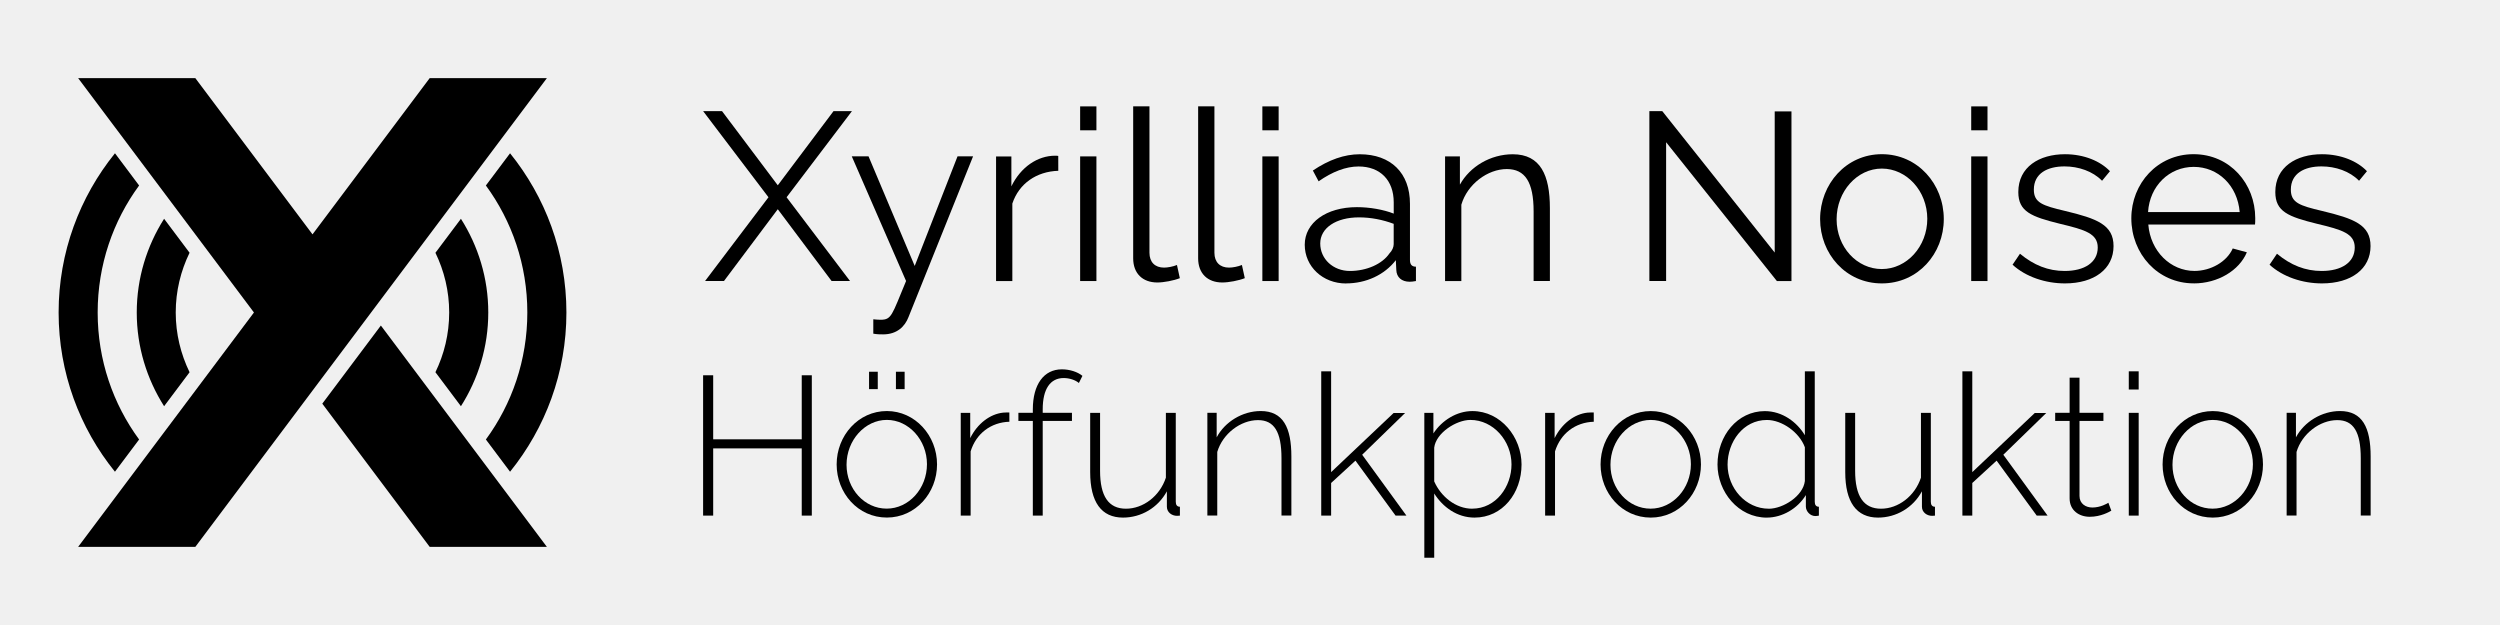
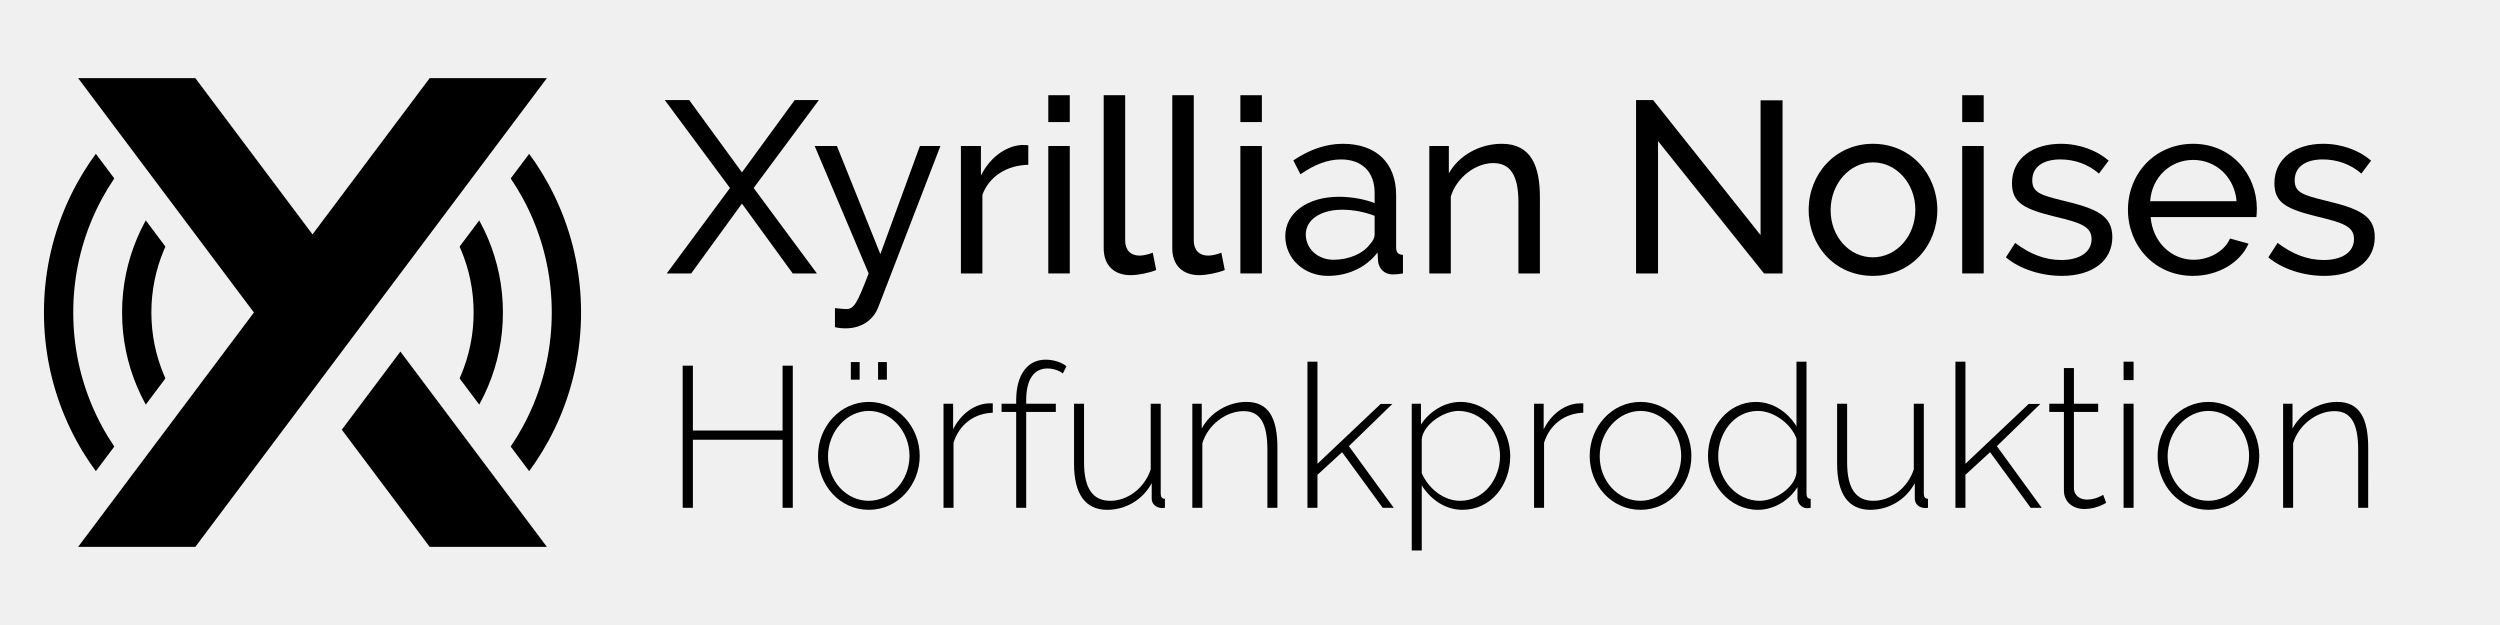
- <svg xmlns="http://www.w3.org/2000/svg" id="svg8" version="1.1" viewBox="0 0 67.733 16.933" height="64" width="256">
-   <defs id="defs2" />
-   <g transform="translate(0,-280.0666)" id="layer1">
-     <path id="path28" d="m 2.117,282.183 4.763,6.35 -4.763,6.35 h 3.175 l 9.525,-12.7 h -3.175 l -3.175,4.233 -3.175,-4.233 z m 8.202,6.703 -1.587,2.117 2.91,3.88 h 3.175 z" style="fill:#000000;fill-opacity:1;fill-rule:evenodd;stroke:none;stroke-width:0.265px;stroke-linecap:butt;stroke-linejoin:miter;stroke-opacity:1" />
-     <path style="color:#000000;font-style:normal;font-variant:normal;font-weight:normal;font-stretch:normal;font-size:medium;line-height:normal;font-family:sans-serif;font-variant-ligatures:normal;font-variant-position:normal;font-variant-caps:normal;font-variant-numeric:normal;font-variant-alternates:normal;font-feature-settings:normal;text-indent:0;text-align:start;text-decoration:none;text-decoration-line:none;text-decoration-style:solid;text-decoration-color:#000000;letter-spacing:normal;word-spacing:normal;text-transform:none;writing-mode:lr-tb;direction:ltr;text-orientation:mixed;dominant-baseline:auto;baseline-shift:baseline;text-anchor:start;white-space:normal;shape-padding:0;clip-rule:nonzero;display:inline;overflow:visible;visibility:visible;opacity:1;isolation:auto;mix-blend-mode:normal;color-interpolation:sRGB;color-interpolation-filters:linearRGB;solid-color:#000000;solid-opacity:1;vector-effect:none;fill:#000000;fill-opacity:1;fill-rule:nonzero;stroke:none;stroke-width:1.058;stroke-linecap:round;stroke-linejoin:round;stroke-miterlimit:4;stroke-dasharray:none;stroke-dashoffset:0;stroke-opacity:1;color-rendering:auto;image-rendering:auto;shape-rendering:auto;text-rendering:auto;enable-background:accumulate" d="m 3.115,284.219 c -0.954,1.181 -1.527,2.681 -1.527,4.314 0,1.633 0.572,3.134 1.526,4.314 l 0.655,-0.873 c -0.706,-0.963 -1.123,-2.152 -1.123,-3.441 0,-1.289 0.417,-2.478 1.123,-3.441 z m 10.704,0 -0.655,0.873 c 0.706,0.963 1.123,2.152 1.123,3.441 0,1.289 -0.417,2.478 -1.123,3.441 l 0.655,0.873 c 0.954,-1.181 1.527,-2.682 1.527,-4.314 0,-1.633 -0.573,-3.133 -1.527,-4.314 z m -9.373,1.775 c -0.467,0.736 -0.741,1.606 -0.741,2.539 0,0.933 0.274,1.803 0.741,2.539 l 0.69,-0.92 c -0.237,-0.489 -0.375,-1.037 -0.375,-1.619 0,-0.582 0.137,-1.13 0.375,-1.619 z m 8.042,0 -0.691,0.921 c 0.237,0.489 0.373,1.036 0.373,1.618 0,0.582 -0.136,1.129 -0.373,1.618 l 0.691,0.921 c 0.467,-0.736 0.741,-1.605 0.741,-2.539 0,-0.933 -0.274,-1.803 -0.741,-2.539 z" id="path30" />
-     <g transform="translate(-3.489512,-21.27717)" aria-label="Xyrillian Noises" style="font-style:normal;font-variant:normal;font-weight:normal;font-stretch:normal;font-size:6.482px;line-height:7.202px;font-family:Raleway;-inkscape-font-specification:Raleway;text-align:start;letter-spacing:0px;word-spacing:0px;text-anchor:start;fill:#000000;fill-opacity:1;stroke:none;stroke-width:0.288px;stroke-linecap:butt;stroke-linejoin:miter;stroke-opacity:1" id="text16">
-       <path d="m 22.54,304.355 1.77,2.333 -1.718,2.269 h 0.512 l 1.458,-1.945 1.458,1.945 h 0.499 l -1.718,-2.269 1.77,-2.333 h -0.499 l -1.51,2.009 -1.51,-2.009 z" style="font-style:normal;font-variant:normal;font-weight:normal;font-stretch:normal;font-family:Raleway;-inkscape-font-specification:Raleway;text-align:start;text-anchor:start;stroke-width:0.288px" id="path19" />
-       <path d="m 27.15,310.384 c 0.11,0.019 0.181,0.019 0.266,0.019 0.376,0 0.59,-0.214 0.687,-0.467 l 1.75,-4.356 H 29.432 l -1.16,2.969 -1.251,-2.969 H 26.567 l 1.471,3.377 c -0.389,0.933 -0.389,1.05 -0.694,1.05 -0.058,0 -0.13,-0.006 -0.194,-0.013 z" style="font-style:normal;font-variant:normal;font-weight:normal;font-stretch:normal;font-family:Raleway;-inkscape-font-specification:Raleway;text-align:start;text-anchor:start;stroke-width:0.288px" id="path21" />
-       <path d="m 32.161,305.568 c -0.032,-0.006 -0.052,-0.006 -0.084,-0.006 -0.48,0 -0.933,0.311 -1.186,0.83 v -0.81 h -0.415 v 3.377 h 0.441 v -2.1 c 0.181,-0.544 0.655,-0.869 1.245,-0.888 z" style="font-style:normal;font-variant:normal;font-weight:normal;font-stretch:normal;font-family:Raleway;-inkscape-font-specification:Raleway;text-align:start;text-anchor:start;stroke-width:0.288px" id="path23" />
-       <path d="m 33.195,308.958 v -3.377 h -0.441 v 3.377 z m 0,-4.084 v -0.648 h -0.441 v 0.648 z" style="font-style:normal;font-variant:normal;font-weight:normal;font-stretch:normal;font-family:Raleway;-inkscape-font-specification:Raleway;text-align:start;text-anchor:start;stroke-width:0.288px" id="path25" />
-       <path d="m 34.191,308.342 c 0,0.408 0.253,0.655 0.655,0.655 0.175,0 0.447,-0.052 0.609,-0.117 l -0.078,-0.357 c -0.11,0.045 -0.253,0.071 -0.35,0.071 -0.246,0 -0.395,-0.149 -0.395,-0.402 v -3.967 h -0.441 z" style="font-style:normal;font-variant:normal;font-weight:normal;font-stretch:normal;font-family:Raleway;-inkscape-font-specification:Raleway;text-align:start;text-anchor:start;stroke-width:0.288px" id="path27" />
-       <path d="m 35.951,308.342 c 0,0.408 0.253,0.655 0.655,0.655 0.175,0 0.447,-0.052 0.609,-0.117 l -0.078,-0.357 c -0.11,0.045 -0.253,0.071 -0.35,0.071 -0.246,0 -0.395,-0.149 -0.395,-0.402 v -3.967 h -0.441 z" style="font-style:normal;font-variant:normal;font-weight:normal;font-stretch:normal;font-family:Raleway;-inkscape-font-specification:Raleway;text-align:start;text-anchor:start;stroke-width:0.288px" id="path29" />
-       <path d="m 38.132,308.958 v -3.377 h -0.441 v 3.377 z m 0,-4.084 v -0.648 h -0.441 v 0.648 z" style="font-style:normal;font-variant:normal;font-weight:normal;font-stretch:normal;font-family:Raleway;-inkscape-font-specification:Raleway;text-align:start;text-anchor:start;stroke-width:0.288px" id="path31" />
-       <path d="m 39.959,309.022 c 0.538,0 1.037,-0.227 1.348,-0.629 l 0.013,0.266 c 0.006,0.194 0.143,0.318 0.363,0.318 0.045,0 0.097,-0.006 0.169,-0.019 v -0.389 c -0.11,0 -0.162,-0.058 -0.162,-0.181 v -1.523 c 0,-0.836 -0.519,-1.342 -1.361,-1.342 -0.415,0 -0.836,0.149 -1.27,0.441 l 0.156,0.292 c 0.369,-0.259 0.739,-0.402 1.082,-0.402 0.59,0 0.953,0.376 0.953,0.972 v 0.305 c -0.279,-0.11 -0.655,-0.175 -0.998,-0.175 -0.83,0 -1.413,0.421 -1.413,1.018 0,0.59 0.486,1.05 1.121,1.05 z m 0.104,-0.337 c -0.454,0 -0.804,-0.324 -0.804,-0.745 0,-0.421 0.428,-0.707 1.05,-0.707 0.324,0 0.648,0.065 0.94,0.175 v 0.551 c 0,0.078 -0.039,0.175 -0.117,0.253 -0.194,0.285 -0.616,0.473 -1.07,0.473 z" style="font-style:normal;font-variant:normal;font-weight:normal;font-stretch:normal;font-family:Raleway;-inkscape-font-specification:Raleway;text-align:start;text-anchor:start;stroke-width:0.288px" id="path33" />
-       <path d="m 45.481,306.981 c 0,-0.888 -0.253,-1.458 -1.005,-1.458 -0.603,0 -1.16,0.331 -1.433,0.823 v -0.765 h -0.402 v 3.377 h 0.441 v -2.068 c 0.162,-0.557 0.713,-0.966 1.232,-0.966 0.493,0 0.726,0.35 0.726,1.147 v 1.886 h 0.441 z" style="font-style:normal;font-variant:normal;font-weight:normal;font-stretch:normal;font-family:Raleway;-inkscape-font-specification:Raleway;text-align:start;text-anchor:start;stroke-width:0.288px" id="path35" />
-       <path d="m 51.631,308.958 h 0.395 v -4.596 h -0.454 v 3.824 l -3.046,-3.831 h -0.35 v 4.602 h 0.454 v -3.76 z" style="font-style:normal;font-variant:normal;font-weight:normal;font-stretch:normal;font-family:Raleway;-inkscape-font-specification:Raleway;text-align:start;text-anchor:start;stroke-width:0.288px" id="path37" />
-       <path d="m 54.474,309.022 c 0.979,0 1.679,-0.804 1.679,-1.744 0,-0.946 -0.707,-1.757 -1.679,-1.757 -0.966,0 -1.672,0.81 -1.672,1.757 0,0.94 0.694,1.744 1.672,1.744 z m -1.225,-1.737 c 0,-0.758 0.557,-1.374 1.225,-1.374 0.674,0 1.232,0.609 1.232,1.361 0,0.752 -0.557,1.361 -1.232,1.361 -0.674,0 -1.225,-0.596 -1.225,-1.348 z" style="font-style:normal;font-variant:normal;font-weight:normal;font-stretch:normal;font-family:Raleway;-inkscape-font-specification:Raleway;text-align:start;text-anchor:start;stroke-width:0.288px" id="path39" />
-       <path d="m 57.337,308.958 v -3.377 h -0.441 v 3.377 z m 0,-4.084 v -0.648 h -0.441 v 0.648 z" style="font-style:normal;font-variant:normal;font-weight:normal;font-stretch:normal;font-family:Raleway;-inkscape-font-specification:Raleway;text-align:start;text-anchor:start;stroke-width:0.288px" id="path41" />
-       <path d="m 59.436,309.022 c 0.797,0 1.316,-0.395 1.316,-1.011 0,-0.577 -0.447,-0.745 -1.316,-0.953 -0.603,-0.143 -0.843,-0.22 -0.843,-0.577 0,-0.441 0.369,-0.629 0.83,-0.629 0.382,0 0.765,0.13 1.018,0.389 l 0.214,-0.259 c -0.259,-0.272 -0.7,-0.46 -1.219,-0.46 -0.694,0 -1.264,0.344 -1.264,1.024 0,0.532 0.35,0.668 1.134,0.862 0.681,0.162 1.018,0.266 1.018,0.642 0,0.402 -0.357,0.635 -0.895,0.635 -0.447,0 -0.836,-0.156 -1.212,-0.467 l -0.201,0.298 c 0.363,0.331 0.895,0.506 1.42,0.506 z" style="font-style:normal;font-variant:normal;font-weight:normal;font-stretch:normal;font-family:Raleway;-inkscape-font-specification:Raleway;text-align:start;text-anchor:start;stroke-width:0.288px" id="path43" />
-       <path d="m 62.925,309.022 c 0.655,0 1.232,-0.35 1.439,-0.843 l -0.382,-0.104 c -0.162,0.363 -0.596,0.609 -1.037,0.609 -0.648,0 -1.193,-0.532 -1.251,-1.257 h 2.891 c 0.006,-0.026 0.006,-0.11 0.006,-0.175 0,-0.927 -0.681,-1.731 -1.672,-1.731 -0.972,0 -1.685,0.791 -1.685,1.737 0,0.959 0.713,1.763 1.692,1.763 z m -1.238,-1.932 c 0.045,-0.713 0.577,-1.225 1.238,-1.225 0.661,0 1.186,0.506 1.245,1.225 z" style="font-style:normal;font-variant:normal;font-weight:normal;font-stretch:normal;font-family:Raleway;-inkscape-font-specification:Raleway;text-align:start;text-anchor:start;stroke-width:0.288px" id="path45" />
-       <path d="m 66.399,309.022 c 0.797,0 1.316,-0.395 1.316,-1.011 0,-0.577 -0.447,-0.745 -1.316,-0.953 -0.603,-0.143 -0.843,-0.22 -0.843,-0.577 0,-0.441 0.369,-0.629 0.83,-0.629 0.382,0 0.765,0.13 1.018,0.389 l 0.214,-0.259 c -0.259,-0.272 -0.7,-0.46 -1.219,-0.46 -0.694,0 -1.264,0.344 -1.264,1.024 0,0.532 0.35,0.668 1.134,0.862 0.681,0.162 1.018,0.266 1.018,0.642 0,0.402 -0.357,0.635 -0.895,0.635 -0.447,0 -0.836,-0.156 -1.212,-0.467 l -0.201,0.298 c 0.363,0.331 0.895,0.506 1.42,0.506 z" style="font-style:normal;font-variant:normal;font-weight:normal;font-stretch:normal;font-family:Raleway;-inkscape-font-specification:Raleway;text-align:start;text-anchor:start;stroke-width:0.288px" id="path47" />
-     </g>
-     <g transform="translate(-3.489512,-21.27717)" aria-label="Hörfunkproduktion " style="font-style:normal;font-variant:normal;font-weight:300;font-stretch:normal;font-size:5.355px;line-height:5.95px;font-family:Raleway;-inkscape-font-specification:'Raleway Light';text-align:start;letter-spacing:0px;word-spacing:0px;text-anchor:start;fill:#000000;fill-opacity:1;stroke:none;stroke-width:0.238px;stroke-linecap:butt;stroke-linejoin:miter;stroke-opacity:1" id="text16-3">
-       <path d="m 25.211,311.511 v 1.735 h -2.399 v -1.735 h -0.273 v 3.802 h 0.273 v -1.821 h 2.399 v 1.821 h 0.273 v -3.802 z" style="font-style:normal;font-variant:normal;font-weight:300;font-stretch:normal;font-family:Raleway;-inkscape-font-specification:'Raleway Light';text-align:start;text-anchor:start;stroke-width:0.238px" id="path50" />
-       <path d="m 27.271,311.886 v -0.471 h -0.236 v 0.471 z m 0.728,0 v -0.471 h -0.236 v 0.471 z m -0.482,3.48 c 0.776,0 1.36,-0.664 1.36,-1.44 0,-0.782 -0.594,-1.446 -1.36,-1.446 -0.771,0 -1.36,0.664 -1.36,1.446 0,0.776 0.578,1.44 1.36,1.44 z m -1.092,-1.43 c 0,-0.664 0.498,-1.216 1.092,-1.216 0.594,0 1.087,0.546 1.087,1.199 0,0.664 -0.493,1.205 -1.092,1.205 -0.6,0 -1.087,-0.53 -1.087,-1.189 z" style="font-style:normal;font-variant:normal;font-weight:300;font-stretch:normal;font-family:Raleway;-inkscape-font-specification:'Raleway Light';text-align:start;text-anchor:start;stroke-width:0.238px" id="path52" />
-       <path d="m 30.836,312.518 c -0.037,0 -0.096,0 -0.166,0.005 -0.359,0.037 -0.701,0.3 -0.894,0.691 v -0.685 h -0.257 v 2.784 h 0.268 v -1.74 c 0.15,-0.487 0.552,-0.787 1.05,-0.803 z" style="font-style:normal;font-variant:normal;font-weight:300;font-stretch:normal;font-family:Raleway;-inkscape-font-specification:'Raleway Light';text-align:start;text-anchor:start;stroke-width:0.238px" id="path54" />
-       <path d="m 31.74,315.313 v -2.565 h 0.792 v -0.22 h -0.792 v -0.096 c 0,-0.546 0.203,-0.846 0.568,-0.846 0.155,0 0.316,0.053 0.412,0.134 l 0.096,-0.193 c -0.129,-0.107 -0.343,-0.177 -0.557,-0.177 -0.487,0 -0.787,0.407 -0.787,1.087 v 0.091 h -0.391 v 0.22 h 0.391 v 2.565 z" style="font-style:normal;font-variant:normal;font-weight:300;font-stretch:normal;font-family:Raleway;-inkscape-font-specification:'Raleway Light';text-align:start;text-anchor:start;stroke-width:0.238px" id="path56" />
-       <path d="m 33.915,315.367 c 0.493,0 0.948,-0.268 1.189,-0.712 v 0.418 c 0,0.15 0.134,0.246 0.273,0.246 0.016,0 0.043,0 0.08,-0.005 v -0.241 c -0.075,0 -0.112,-0.048 -0.112,-0.134 v -2.41 h -0.268 v 1.756 c -0.166,0.503 -0.616,0.841 -1.082,0.841 -0.471,0 -0.701,-0.337 -0.701,-1.028 v -1.569 h -0.268 v 1.606 c 0,0.814 0.305,1.232 0.889,1.232 z" style="font-style:normal;font-variant:normal;font-weight:300;font-stretch:normal;font-family:Raleway;-inkscape-font-specification:'Raleway Light';text-align:start;text-anchor:start;stroke-width:0.238px" id="path58" />
-       <path d="m 38.477,313.712 c 0,-0.787 -0.225,-1.232 -0.83,-1.232 -0.493,0 -0.969,0.289 -1.194,0.712 v -0.664 h -0.252 v 2.784 h 0.268 v -1.724 c 0.145,-0.493 0.632,-0.862 1.103,-0.862 0.439,0 0.637,0.316 0.637,1.033 v 1.553 h 0.268 z" style="font-style:normal;font-variant:normal;font-weight:300;font-stretch:normal;font-family:Raleway;-inkscape-font-specification:'Raleway Light';text-align:start;text-anchor:start;stroke-width:0.238px" id="path60" />
-       <path d="m 41.594,315.313 -1.199,-1.649 1.162,-1.13 h -0.311 l -1.692,1.601 v -2.731 h -0.268 v 3.909 h 0.268 v -0.884 l 0.659,-0.605 1.087,1.489 z" style="font-style:normal;font-variant:normal;font-weight:300;font-stretch:normal;font-family:Raleway;-inkscape-font-specification:'Raleway Light';text-align:start;text-anchor:start;stroke-width:0.238px" id="path62" />
-       <path d="m 43.439,315.367 c 0.76,0 1.274,-0.664 1.274,-1.44 0,-0.734 -0.557,-1.446 -1.333,-1.446 -0.423,0 -0.825,0.252 -1.055,0.605 v -0.557 H 42.079 v 3.925 h 0.268 v -1.74 c 0.23,0.364 0.616,0.653 1.092,0.653 z m -0.064,-0.241 c -0.444,0 -0.846,-0.327 -1.028,-0.739 v -0.916 c 0.048,-0.396 0.594,-0.75 0.98,-0.75 0.621,0 1.114,0.568 1.114,1.205 0,0.6 -0.418,1.199 -1.066,1.199 z" style="font-style:normal;font-variant:normal;font-weight:300;font-stretch:normal;font-family:Raleway;-inkscape-font-specification:'Raleway Light';text-align:start;text-anchor:start;stroke-width:0.238px" id="path64" />
-       <path d="m 46.669,312.518 c -0.037,0 -0.096,0 -0.166,0.005 -0.359,0.037 -0.701,0.3 -0.894,0.691 v -0.685 h -0.257 v 2.784 h 0.268 v -1.74 c 0.15,-0.487 0.552,-0.787 1.05,-0.803 z" style="font-style:normal;font-variant:normal;font-weight:300;font-stretch:normal;font-family:Raleway;-inkscape-font-specification:'Raleway Light';text-align:start;text-anchor:start;stroke-width:0.238px" id="path66" />
-       <path d="m 48.214,315.367 c 0.776,0 1.36,-0.664 1.36,-1.44 0,-0.782 -0.594,-1.446 -1.36,-1.446 -0.771,0 -1.36,0.664 -1.36,1.446 0,0.776 0.578,1.44 1.36,1.44 z m -1.092,-1.43 c 0,-0.664 0.498,-1.216 1.092,-1.216 0.594,0 1.087,0.546 1.087,1.199 0,0.664 -0.493,1.205 -1.092,1.205 -0.6,0 -1.087,-0.53 -1.087,-1.189 z" style="font-style:normal;font-variant:normal;font-weight:300;font-stretch:normal;font-family:Raleway;-inkscape-font-specification:'Raleway Light';text-align:start;text-anchor:start;stroke-width:0.238px" id="path68" />
-       <path d="m 51.361,315.367 c 0.412,0 0.83,-0.241 1.055,-0.61 v 0.311 c 0,0.123 0.112,0.257 0.257,0.257 0.027,0 0.054,-0.005 0.096,-0.011 v -0.241 c -0.075,0 -0.112,-0.048 -0.112,-0.134 v -3.534 h -0.268 v 1.73 c -0.214,-0.353 -0.605,-0.653 -1.087,-0.653 -0.739,0 -1.28,0.669 -1.28,1.446 0,0.739 0.562,1.44 1.339,1.44 z m 0.048,-0.241 c -0.621,0 -1.114,-0.557 -1.114,-1.194 0,-0.61 0.418,-1.21 1.066,-1.21 0.407,0 0.878,0.332 1.028,0.739 v 0.916 c -0.048,0.407 -0.589,0.75 -0.98,0.75 z" style="font-style:normal;font-variant:normal;font-weight:300;font-stretch:normal;font-family:Raleway;-inkscape-font-specification:'Raleway Light';text-align:start;text-anchor:start;stroke-width:0.238px" id="path70" />
-       <path d="m 54.372,315.367 c 0.493,0 0.948,-0.268 1.189,-0.712 v 0.418 c 0,0.15 0.134,0.246 0.273,0.246 0.016,0 0.043,0 0.08,-0.005 v -0.241 c -0.075,0 -0.112,-0.048 -0.112,-0.134 v -2.41 h -0.268 v 1.756 c -0.166,0.503 -0.616,0.841 -1.082,0.841 -0.471,0 -0.701,-0.337 -0.701,-1.028 v -1.569 h -0.268 v 1.606 c 0,0.814 0.305,1.232 0.889,1.232 z" style="font-style:normal;font-variant:normal;font-weight:300;font-stretch:normal;font-family:Raleway;-inkscape-font-specification:'Raleway Light';text-align:start;text-anchor:start;stroke-width:0.238px" id="path72" />
-       <path d="m 58.965,315.313 -1.199,-1.649 1.162,-1.13 h -0.311 l -1.692,1.601 v -2.731 h -0.268 v 3.909 h 0.268 v -0.884 l 0.659,-0.605 1.087,1.489 z" style="font-style:normal;font-variant:normal;font-weight:300;font-stretch:normal;font-family:Raleway;-inkscape-font-specification:'Raleway Light';text-align:start;text-anchor:start;stroke-width:0.238px" id="path74" />
-       <path d="m 60.612,314.965 c -0.032,0.021 -0.214,0.129 -0.434,0.129 -0.177,0 -0.348,-0.102 -0.348,-0.311 v -2.035 h 0.648 v -0.22 H 59.83 v -0.953 h -0.268 v 0.953 h -0.391 v 0.22 h 0.391 v 2.099 c 0,0.321 0.252,0.498 0.546,0.498 0.3,0 0.53,-0.134 0.584,-0.166 z" style="font-style:normal;font-variant:normal;font-weight:300;font-stretch:normal;font-family:Raleway;-inkscape-font-specification:'Raleway Light';text-align:start;text-anchor:start;stroke-width:0.238px" id="path76" />
-       <path d="m 61.433,315.313 v -2.784 h -0.268 v 2.784 z m 0,-3.416 v -0.493 h -0.268 v 0.493 z" style="font-style:normal;font-variant:normal;font-weight:300;font-stretch:normal;font-family:Raleway;-inkscape-font-specification:'Raleway Light';text-align:start;text-anchor:start;stroke-width:0.238px" id="path78" />
-       <path d="m 63.441,315.367 c 0.776,0 1.36,-0.664 1.36,-1.44 0,-0.782 -0.594,-1.446 -1.36,-1.446 -0.771,0 -1.36,0.664 -1.36,1.446 0,0.776 0.578,1.44 1.36,1.44 z m -1.092,-1.43 c 0,-0.664 0.498,-1.216 1.092,-1.216 0.594,0 1.087,0.546 1.087,1.199 0,0.664 -0.493,1.205 -1.092,1.205 -0.6,0 -1.087,-0.53 -1.087,-1.189 z" style="font-style:normal;font-variant:normal;font-weight:300;font-stretch:normal;font-family:Raleway;-inkscape-font-specification:'Raleway Light';text-align:start;text-anchor:start;stroke-width:0.238px" id="path80" />
-       <path d="m 67.718,313.712 c 0,-0.787 -0.225,-1.232 -0.83,-1.232 -0.493,0 -0.969,0.289 -1.194,0.712 v -0.664 H 65.442 v 2.784 h 0.268 v -1.724 c 0.145,-0.493 0.632,-0.862 1.103,-0.862 0.439,0 0.637,0.316 0.637,1.033 v 1.553 h 0.268 z" style="font-style:normal;font-variant:normal;font-weight:300;font-stretch:normal;font-family:Raleway;-inkscape-font-specification:'Raleway Light';text-align:start;text-anchor:start;stroke-width:0.238px" id="path82" />
+ <svg xmlns="http://www.w3.org/2000/svg" height="64" viewBox="0 0 256 64" width="256">
+   <mask id="a">
+     <path d="m-32-32h64v64h-64z" />
+     <path d="m-34-32 24 32-24 32zm68 0-24 32 24 32z" fill="#fff" />
+   </mask>
+   <g transform="translate(32 32)">
+     <path d="m-24-24h12l12 16 12-16h12l-36 48h-12l18-24zm48 48h-12l-9-12 6-8z" />
+     <g fill="none" stroke="#000" stroke-width="3">
+       <circle mask="url(#a)" r="18" />
+       <circle mask="url(#a)" r="26" />
    </g>
  </g>
+   <path d="m68.075 10.25 6.675 9-6.475 8.75h2.5l5.2-7.15 5.2 7.15h2.475l-6.475-8.75 6.675-9h-2.475l-5.4 7.4-5.4-7.4z" />
+   <path d="m85.498 33.5c.45.1.75.125 1.05.125 1.875 0 2.95-1.025 3.4-2.2l6.35-16.475h-2.1l-4.05 11.075-4.45-11.075h-2.275l5.525 13.05c-1.175 3.075-1.5 3.65-2.3 3.65-.225 0-.725-.05-1.15-.1z" />
+   <path d="m105.297 14.875c-.175-.025-.4-.025-.725-.025-1.65.125-3.225 1.325-4.125 3.125v-3.025h-2.05v13.05h2.2v-8.05c.7-1.9 2.5-3.025 4.7-3.075z" />
+   <path d="m109.545 28v-13.05h-2.2v13.05zm0-15.5v-2.75h-2.2v2.75z" />
+   <path d="m113.018 25.425c0 1.725 1.05 2.75 2.75 2.75.775 0 1.9-.225 2.625-.525l-.35-1.775c-.425.175-.975.3-1.35.3-.925 0-1.475-.575-1.475-1.55v-14.875h-2.2z" />
+   <path d="m120.042 25.425c0 1.725 1.05 2.75 2.75 2.75.775 0 1.9-.225 2.625-.525l-.35-1.775c-.425.175-.975.3-1.35.3-.925 0-1.475-.575-1.475-1.55v-14.875h-2.2z" />
+   <path d="m129.215 28v-13.05h-2.2v13.05zm0-15.5v-2.75h-2.2v2.75z" />
+   <path d="m135.988 28.25c2.025 0 3.9-.85 5.075-2.4l.05.925c.1.725.625 1.325 1.5 1.325.325 0 .6-.025 1.05-.1v-1.9c-.5-.025-.7-.25-.7-.8v-5.325c0-3.3-2.05-5.25-5.45-5.25-1.725 0-3.4.575-5.075 1.7l.725 1.425c1.425-1 2.8-1.525 4.15-1.525 2.175 0 3.45 1.3 3.45 3.425v1.05c-1-.4-2.375-.65-3.65-.65-3.225 0-5.5 1.65-5.5 4.025 0 2.3 1.9 4.075 4.375 4.075zm.575-1.65c-1.625 0-2.85-1.125-2.85-2.6 0-1.5 1.525-2.525 3.725-2.525 1.125 0 2.3.225 3.325.625v1.925c0 .3-.175.675-.475.975-.7.975-2.175 1.6-3.725 1.6z" />
+   <path d="m157.687 20.2c0-3.15-.875-5.475-3.9-5.475-2.3 0-4.4 1.2-5.425 3.025v-2.8h-2v13.05h2.2v-7.875c.6-1.975 2.55-3.425 4.35-3.425 1.725 0 2.575 1.225 2.575 4v7.3h2.2z" />
+   <path d="m180.633 28h1.9v-17.725h-2.25v13.8l-11-13.825h-1.75v17.75h2.25v-13.55z" />
+   <path d="m191.782 28.25c3.925 0 6.6-3.125 6.6-6.75 0-3.65-2.7-6.775-6.6-6.775-3.875 0-6.575 3.125-6.575 6.775 0 3.625 2.65 6.75 6.575 6.75zm-4.325-6.725c0-2.725 1.95-4.9 4.325-4.9 2.4 0 4.35 2.15 4.35 4.85 0 2.725-1.95 4.875-4.35 4.875s-4.325-2.1-4.325-4.825z" />
+   <path d="m203.13 28v-13.05h-2.2v13.05zm0-15.5v-2.75h-2.2v2.75z" />
+   <path d="m211.128 28.25c3.15 0 5.175-1.55 5.175-3.975 0-2.225-1.65-2.925-5.125-3.75-2.225-.55-3.075-.825-3.075-2.05 0-1.5 1.275-2.15 2.875-2.15 1.425 0 2.85.475 3.95 1.45l1-1.325c-1.175-1.025-2.95-1.725-4.9-1.725-2.775 0-5 1.425-5 4.05 0 2.05 1.325 2.65 4.475 3.425 2.5.6 3.675.975 3.675 2.275 0 1.35-1.225 2.15-3.1 2.15-1.675 0-3.2-.6-4.725-1.75l-.95 1.475c1.45 1.225 3.65 1.9 5.725 1.9z" />
+   <path d="m224.552 28.25c2.625 0 4.85-1.375 5.7-3.3l-1.9-.525c-.55 1.3-2.125 2.175-3.725 2.175-2.275 0-4.2-1.8-4.4-4.375h10.825c.025-.15.05-.5.05-.85 0-3.5-2.575-6.65-6.525-6.65-3.925 0-6.675 3.075-6.675 6.75s2.725 6.775 6.65 6.775zm-4.375-7.65c.175-2.475 2.075-4.225 4.4-4.225s4.225 1.725 4.45 4.225z" />
+   <path d="m238 28.25c3.15 0 5.175-1.55 5.175-3.975 0-2.225-1.65-2.925-5.125-3.75-2.225-.55-3.075-.825-3.075-2.05 0-1.5 1.275-2.15 2.875-2.15 1.425 0 2.85.475 3.95 1.45l1-1.325c-1.175-1.025-2.95-1.725-4.9-1.725-2.775 0-5 1.425-5 4.05 0 2.05 1.325 2.65 4.475 3.425 2.5.6 3.675.975 3.675 2.275 0 1.35-1.225 2.15-3.1 2.15-1.675 0-3.2-.6-4.725-1.75l-.95 1.475c1.45 1.225 3.65 1.9 5.725 1.9z" />
+   <path d="m80.136 37.445v6.642h-9.184v-6.642h-1.046v14.555h1.046v-6.97h9.184v6.97h1.046v-14.555z" />
+   <path d="m88.028 38.88v-1.804h-.902v1.804zm2.788 0v-1.804h-.902v1.804zm-1.845 13.325c2.973 0 5.207-2.542 5.207-5.514 0-2.993-2.276-5.535-5.207-5.535-2.952 0-5.207 2.542-5.207 5.535 0 2.973 2.214 5.514 5.207 5.514zm-4.182-5.473c0-2.542 1.907-4.654 4.182-4.654s4.162 2.091 4.162 4.592c0 2.542-1.886 4.612-4.182 4.612s-4.162-2.03-4.162-4.551z" />
+   <path d="m101.659 41.299c-.143 0-.369 0-.635.021-1.374.143-2.686 1.148-3.424 2.644v-2.624h-.984v10.66h1.025v-6.662c.574-1.865 2.111-3.014 4.018-3.075z" />
+   <path d="m105.082 52v-9.819h3.034v-.841h-3.034v-.369c0-2.091.779-3.239 2.173-3.239.595 0 1.21.205 1.579.512l.369-.738c-.492-.41-1.312-.676-2.132-.676-1.865 0-3.014 1.558-3.014 4.162v.348h-1.496v.841h1.496v9.819z" />
+   <path d="m113.384 52.205c1.886 0 3.628-1.025 4.551-2.727v1.599c0 .574.512.943 1.046.943.061 0 .164 0 .307-.021v-.922c-.287 0-.43-.184-.43-.512v-9.225h-1.025v6.724c-.635 1.927-2.357 3.219-4.141 3.219-1.804 0-2.686-1.292-2.686-3.936v-6.006h-1.025v6.15c0 3.116 1.169 4.715 3.403 4.715z" />
+   <path d="m130.808 45.87c0-3.014-.861-4.715-3.178-4.715-1.886 0-3.711 1.107-4.572 2.727v-2.542h-.964v10.66h1.025v-6.601c.553-1.886 2.419-3.3 4.223-3.3 1.681 0 2.439 1.21 2.439 3.957v5.945h1.025z" />
+   <path d="m142.718 52-4.592-6.314 4.449-4.325h-1.189l-6.478 6.13v-10.455h-1.025v14.965h1.025v-3.382l2.522-2.317 4.162 5.699z" />
+   <path d="m149.769 52.205c2.911 0 4.879-2.542 4.879-5.514 0-2.808-2.132-5.535-5.104-5.535-1.619 0-3.157.964-4.038 2.317v-2.132h-.943v15.027h1.025v-6.662c.881 1.394 2.357 2.501 4.182 2.501zm-.246-.922c-1.702 0-3.239-1.25-3.936-2.829v-3.506c.184-1.517 2.276-2.87 3.752-2.87 2.378 0 4.264 2.173 4.264 4.612 0 2.296-1.599 4.592-4.08 4.592z" />
+   <path d="m162.13 41.299c-.143 0-.369 0-.635.021-1.373.143-2.686 1.148-3.424 2.644v-2.624h-.984v10.66h1.025v-6.662c.574-1.865 2.111-3.014 4.018-3.075z" />
+   <path d="m167.992 52.205c2.973 0 5.207-2.542 5.207-5.514 0-2.993-2.276-5.535-5.207-5.535-2.952 0-5.207 2.542-5.207 5.535 0 2.973 2.214 5.514 5.207 5.514zm-4.182-5.473c0-2.542 1.907-4.654 4.182-4.654s4.162 2.091 4.162 4.592c0 2.542-1.886 4.612-4.182 4.612s-4.162-2.03-4.162-4.551z" />
+   <path d="m180.024 52.205c1.579 0 3.178-.922 4.038-2.337v1.189c0 .471.43.984.984.984.102 0 .205-.021.369-.041v-.922c-.287 0-.43-.184-.43-.512v-13.53h-1.025v6.622c-.82-1.353-2.317-2.501-4.162-2.501-2.829 0-4.899 2.562-4.899 5.535 0 2.829 2.152 5.514 5.125 5.514zm.184-.922c-2.378 0-4.264-2.132-4.264-4.572 0-2.337 1.599-4.633 4.08-4.633 1.558 0 3.362 1.271 3.936 2.829v3.506c-.184 1.558-2.255 2.87-3.752 2.87z" />
+   <path d="m191.524 52.205c1.886 0 3.628-1.025 4.551-2.727v1.599c0 .574.512.943 1.046.943.061 0 .164 0 .307-.021v-.922c-.287 0-.43-.184-.43-.512v-9.225h-1.025v6.724c-.635 1.927-2.357 3.219-4.141 3.219-1.804 0-2.686-1.292-2.686-3.936v-6.006h-1.025v6.15c0 3.116 1.169 4.715 3.403 4.715z" />
+   <path d="m209.071 52-4.592-6.314 4.449-4.325h-1.189l-6.478 6.13v-10.455h-1.025v14.965h1.025v-3.382l2.522-2.317 4.162 5.699z" />
+   <path d="m215.364 50.667c-.123.082-.82.492-1.661.492-.676 0-1.333-.39-1.333-1.189v-7.79h2.481v-.841h-2.481v-3.649h-1.025v3.649h-1.496v.841h1.496v8.036c0 1.23.964 1.907 2.091 1.907 1.148 0 2.03-.512 2.235-.635z" />
+   <path d="m218.479 52v-10.66h-1.025v10.66zm0-13.079v-1.886h-1.025v1.886z" />
+   <path d="m226.145 52.205c2.973 0 5.207-2.542 5.207-5.514 0-2.993-2.276-5.535-5.207-5.535-2.952 0-5.207 2.542-5.207 5.535 0 2.973 2.214 5.514 5.207 5.514zm-4.182-5.473c0-2.542 1.907-4.654 4.182-4.654s4.162 2.091 4.162 4.592c0 2.542-1.886 4.612-4.182 4.612s-4.162-2.03-4.162-4.551z" />
+   <path d="m242.504 45.87c0-3.014-.861-4.715-3.178-4.715-1.886 0-3.711 1.107-4.572 2.727v-2.542h-.964v10.66h1.025v-6.601c.553-1.886 2.419-3.3 4.223-3.3 1.681 0 2.439 1.21 2.439 3.957v5.945h1.025z" />
</svg>
